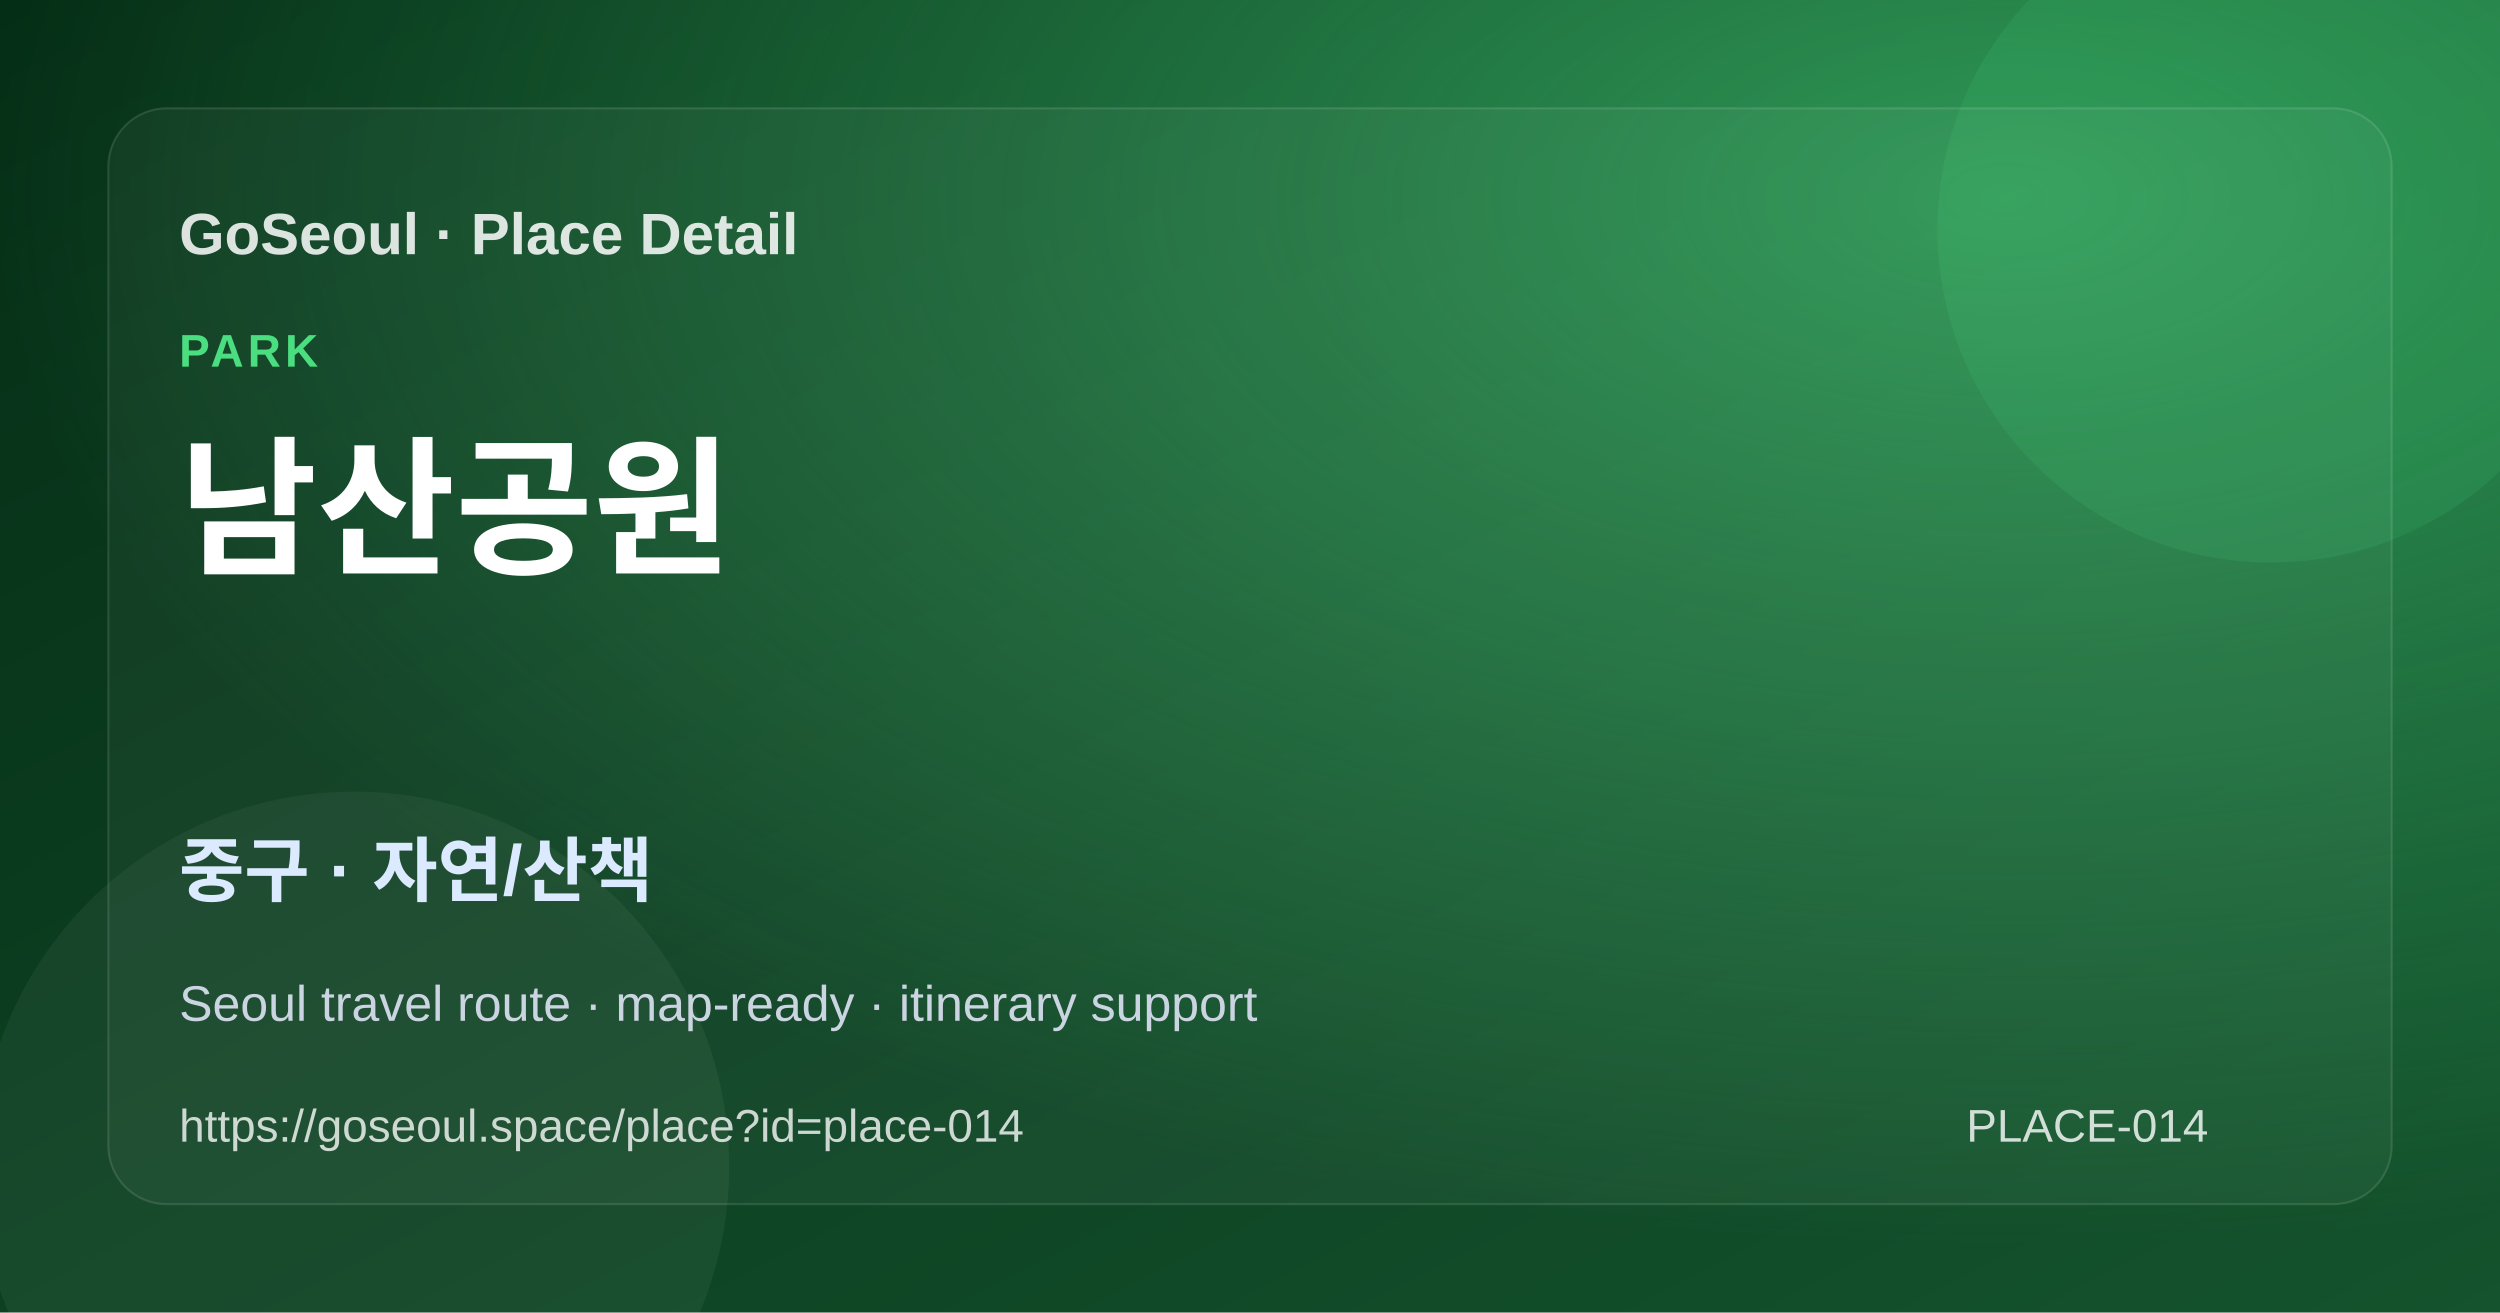
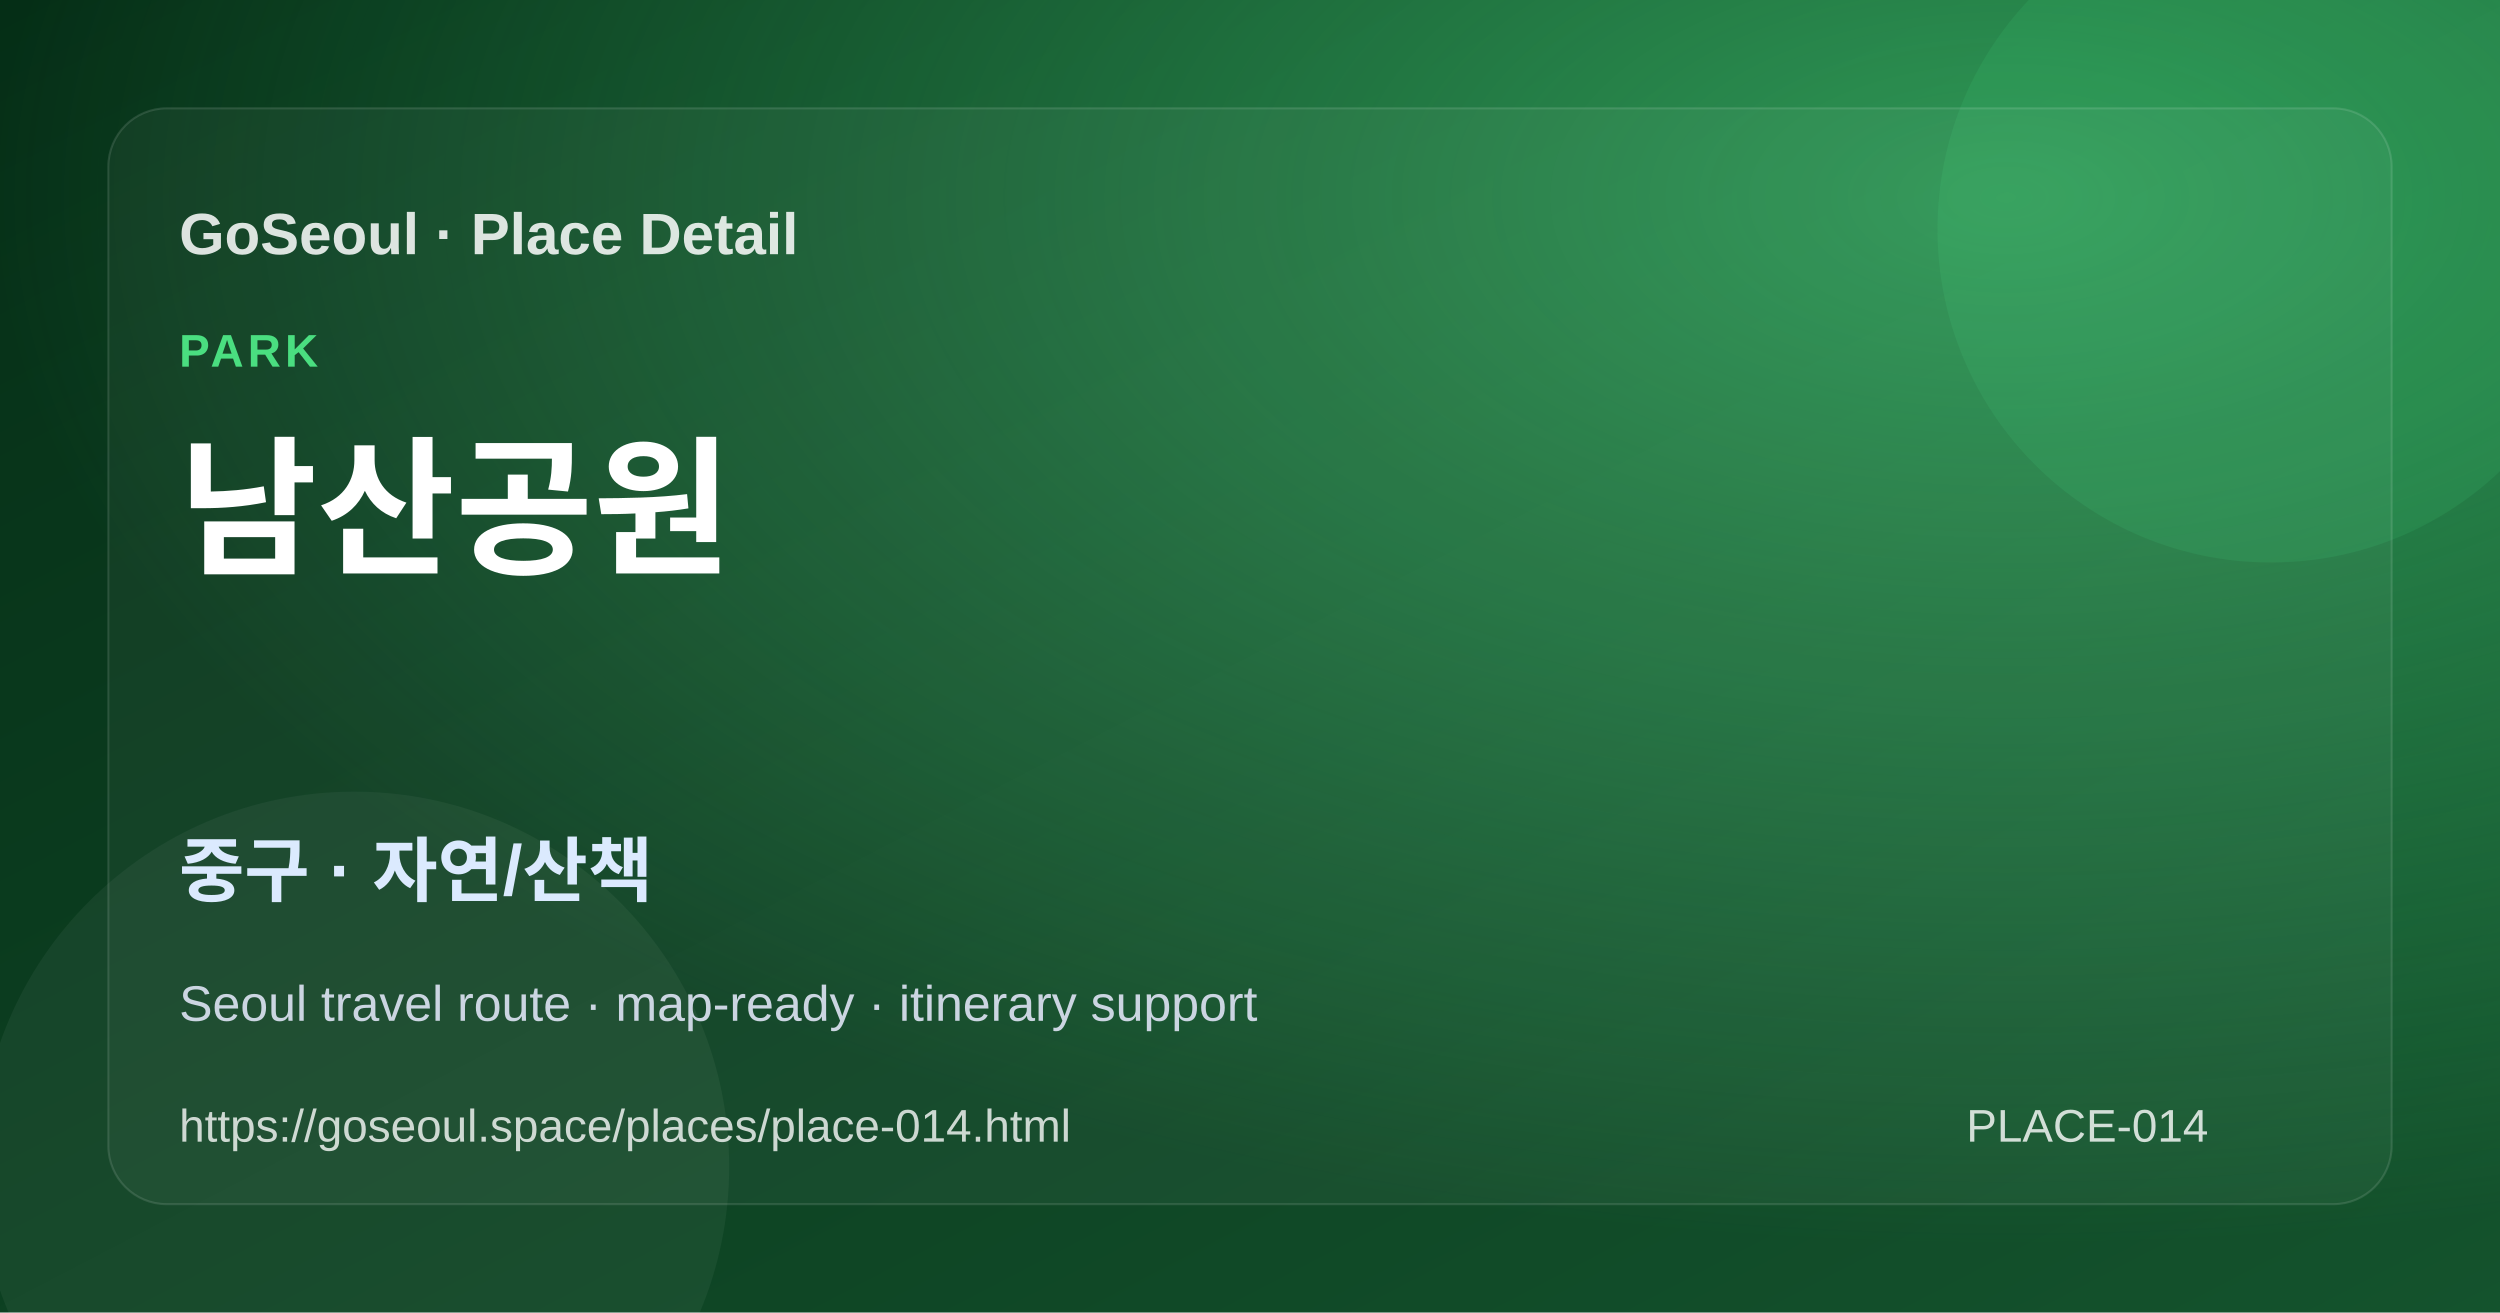
<svg xmlns="http://www.w3.org/2000/svg" width="1200" height="630" viewBox="0 0 1200 630" role="img" aria-label="남산공원 social card">
  <defs>
    <linearGradient id="bg" x1="0" y1="0" x2="1" y2="1">
      <stop offset="0%" stop-color="#052e16" />
      <stop offset="100%" stop-color="#14532d" />
    </linearGradient>
    <radialGradient id="glow" cx="0.8" cy="0.15" r="0.8">
      <stop offset="0%" stop-color="#4ade80" stop-opacity="0.55" />
      <stop offset="100%" stop-color="#4ade80" stop-opacity="0" />
    </radialGradient>
  </defs>
  <rect width="1200" height="630" fill="url(#bg)" />
  <rect width="1200" height="630" fill="url(#glow)" />
  <circle cx="1090" cy="110" r="160" fill="#4ade80" fill-opacity="0.12" />
  <circle cx="170" cy="560" r="180" fill="#ffffff" fill-opacity="0.05" />
  <rect x="52" y="52" width="1096" height="526" rx="28" fill="#ffffff" fill-opacity="0.04" stroke="#ffffff" stroke-opacity="0.12" />
  <text x="86" y="122" fill="#ffffff" fill-opacity="0.85" font-family="Noto Sans KR, Arial, sans-serif" font-size="28" font-weight="700">GoSeoul · Place Detail</text>
  <text x="86" y="176" fill="#4ade80" font-family="Space Grotesk, Arial, sans-serif" font-size="22" font-weight="700" letter-spacing="2">PARK</text>
  <text x="86" y="270" fill="#ffffff" font-family="Noto Sans KR, Arial, sans-serif" font-size="72" font-weight="800">남산공원</text>
  <text x="86" y="430" fill="#dbeafe" font-family="Noto Sans KR, Arial, sans-serif" font-size="34" font-weight="600">중구 · 자연/산책</text>
  <text x="86" y="490" fill="#cbd5e1" font-family="Space Grotesk, Arial, sans-serif" font-size="24">Seoul travel route · map-ready · itinerary support</text>
-   <text x="86" y="548" fill="#ffffff" fill-opacity="0.78" font-family="Space Grotesk, Arial, sans-serif" font-size="22">https://goseoul.space/place?id=place-014</text>
+   <text x="86" y="548" fill="#ffffff" fill-opacity="0.78" font-family="Space Grotesk, Arial, sans-serif" font-size="22">https://goseoul.space/places/place-014.html</text>
  <text x="1060" y="548" text-anchor="end" fill="#ffffff" fill-opacity="0.8" font-family="Space Grotesk, Arial, sans-serif" font-size="22">PLACE-014</text>
</svg>
